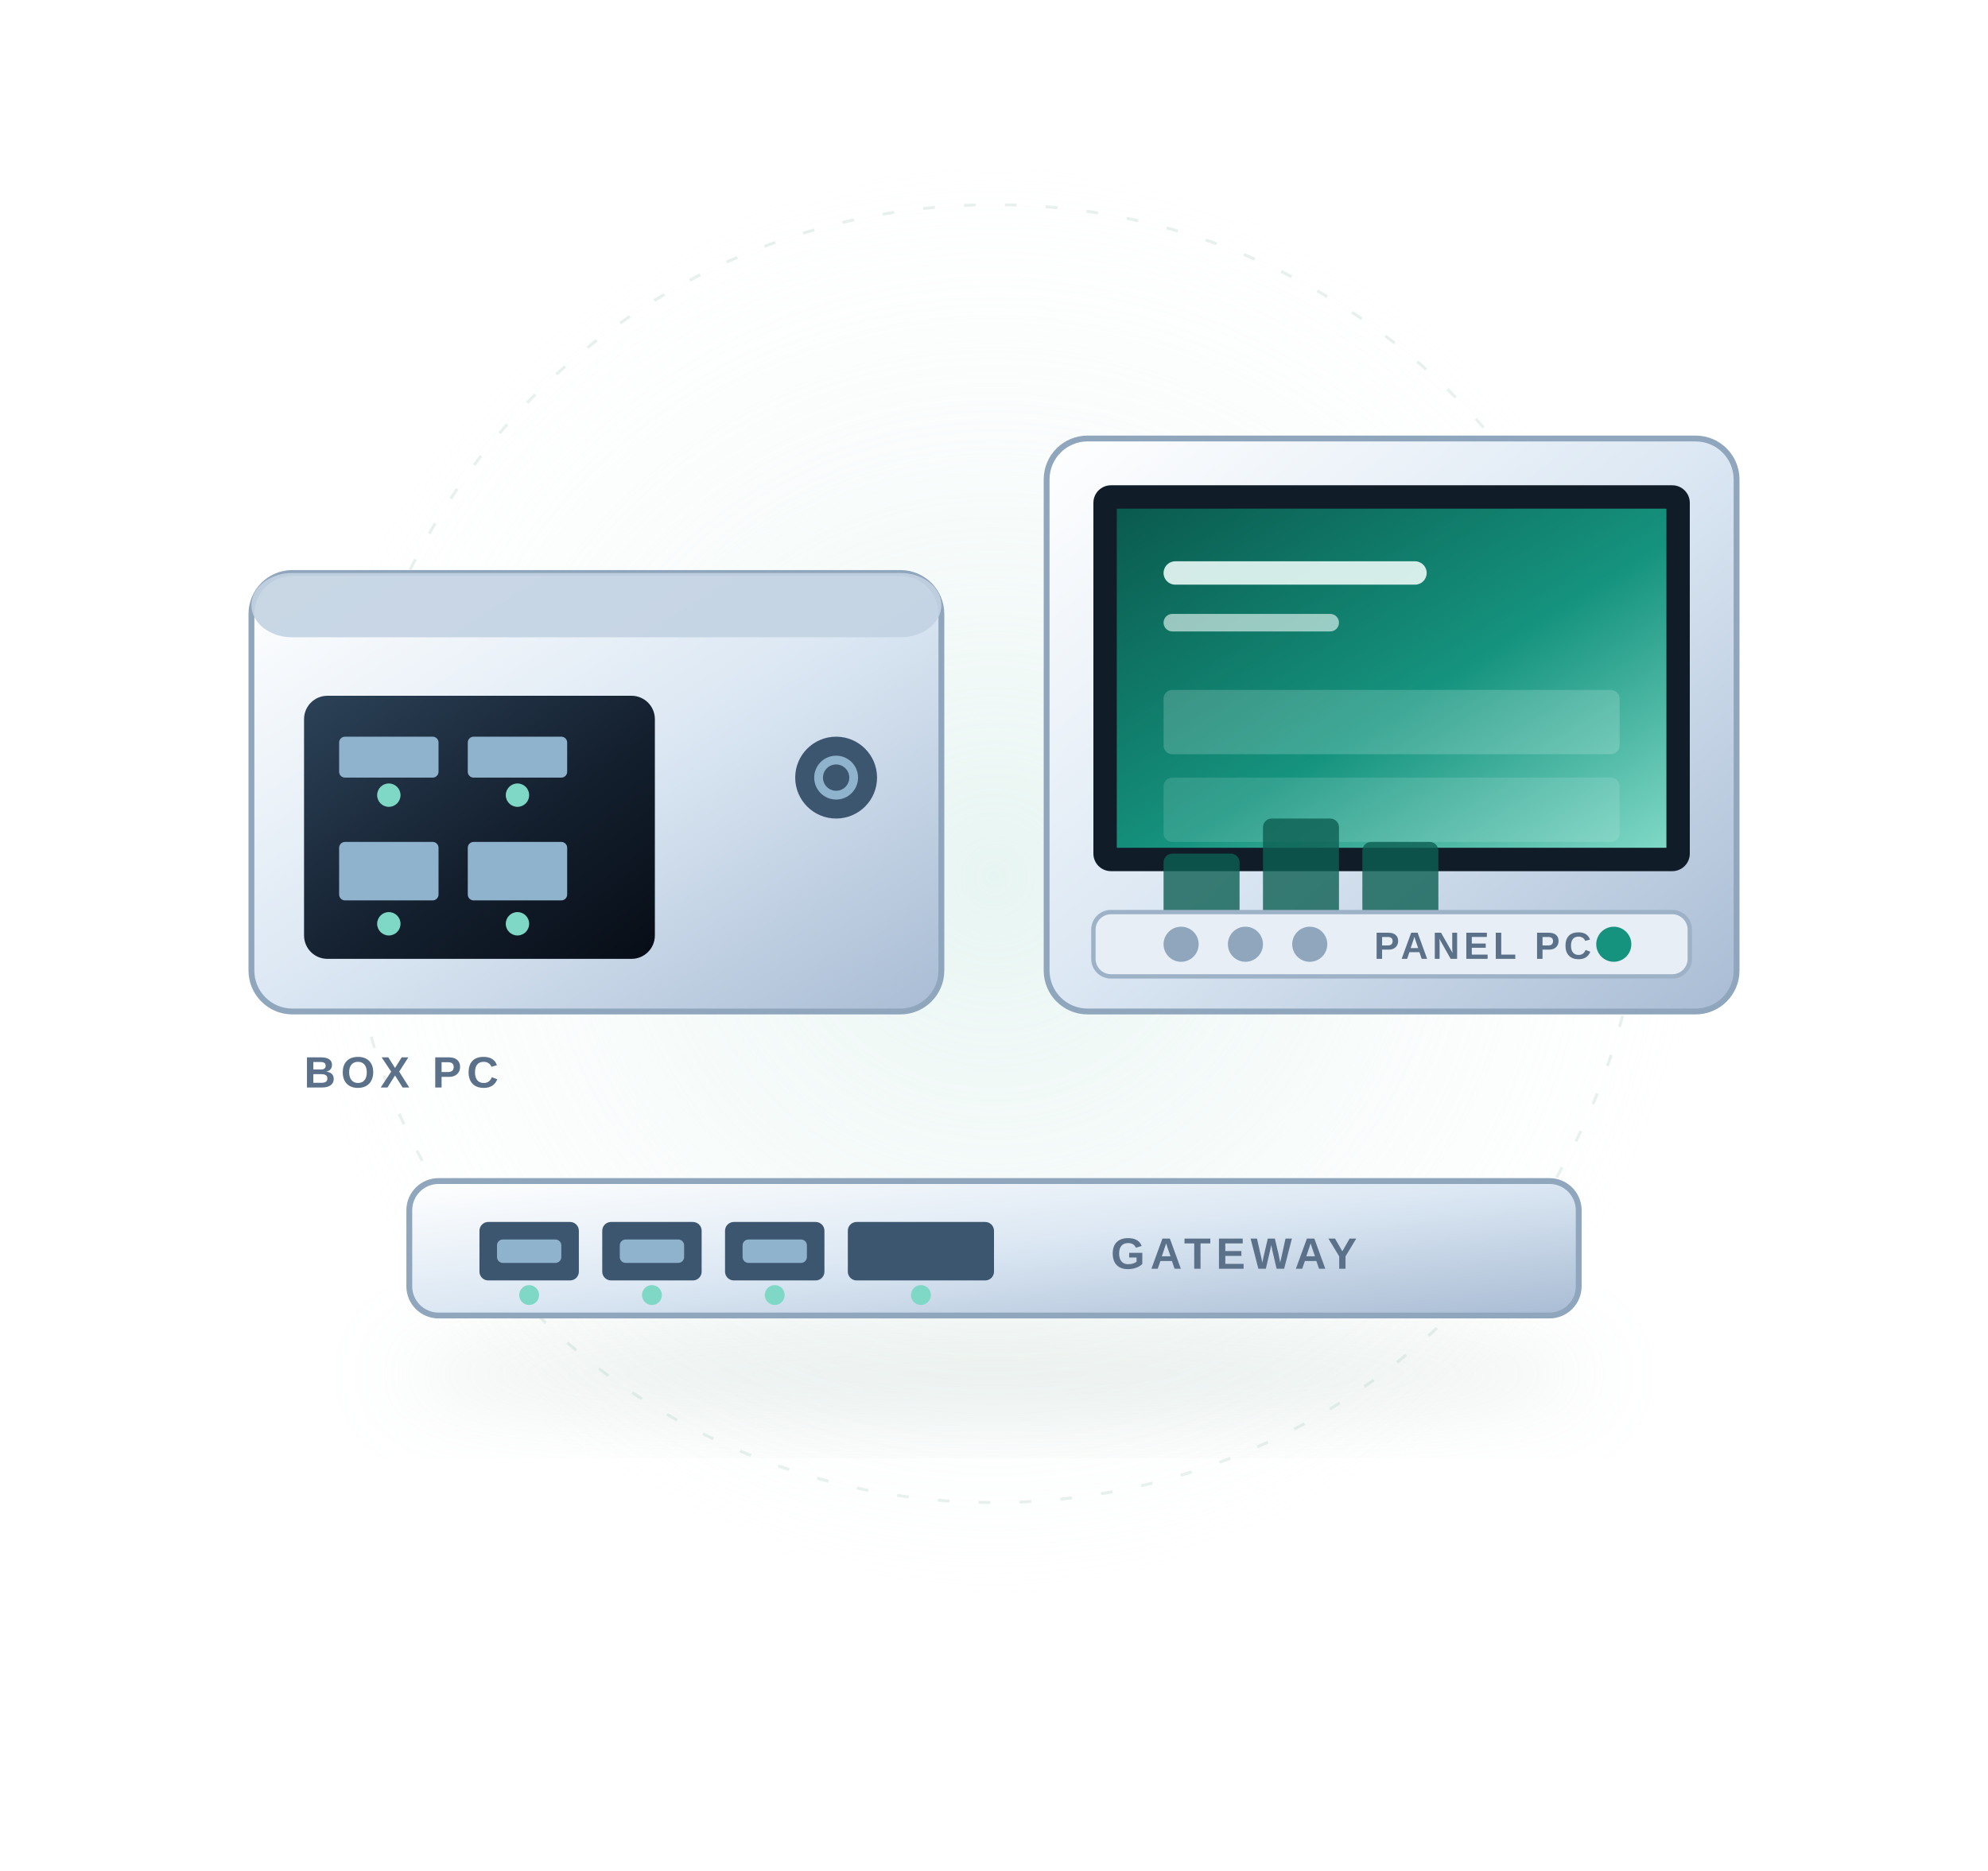
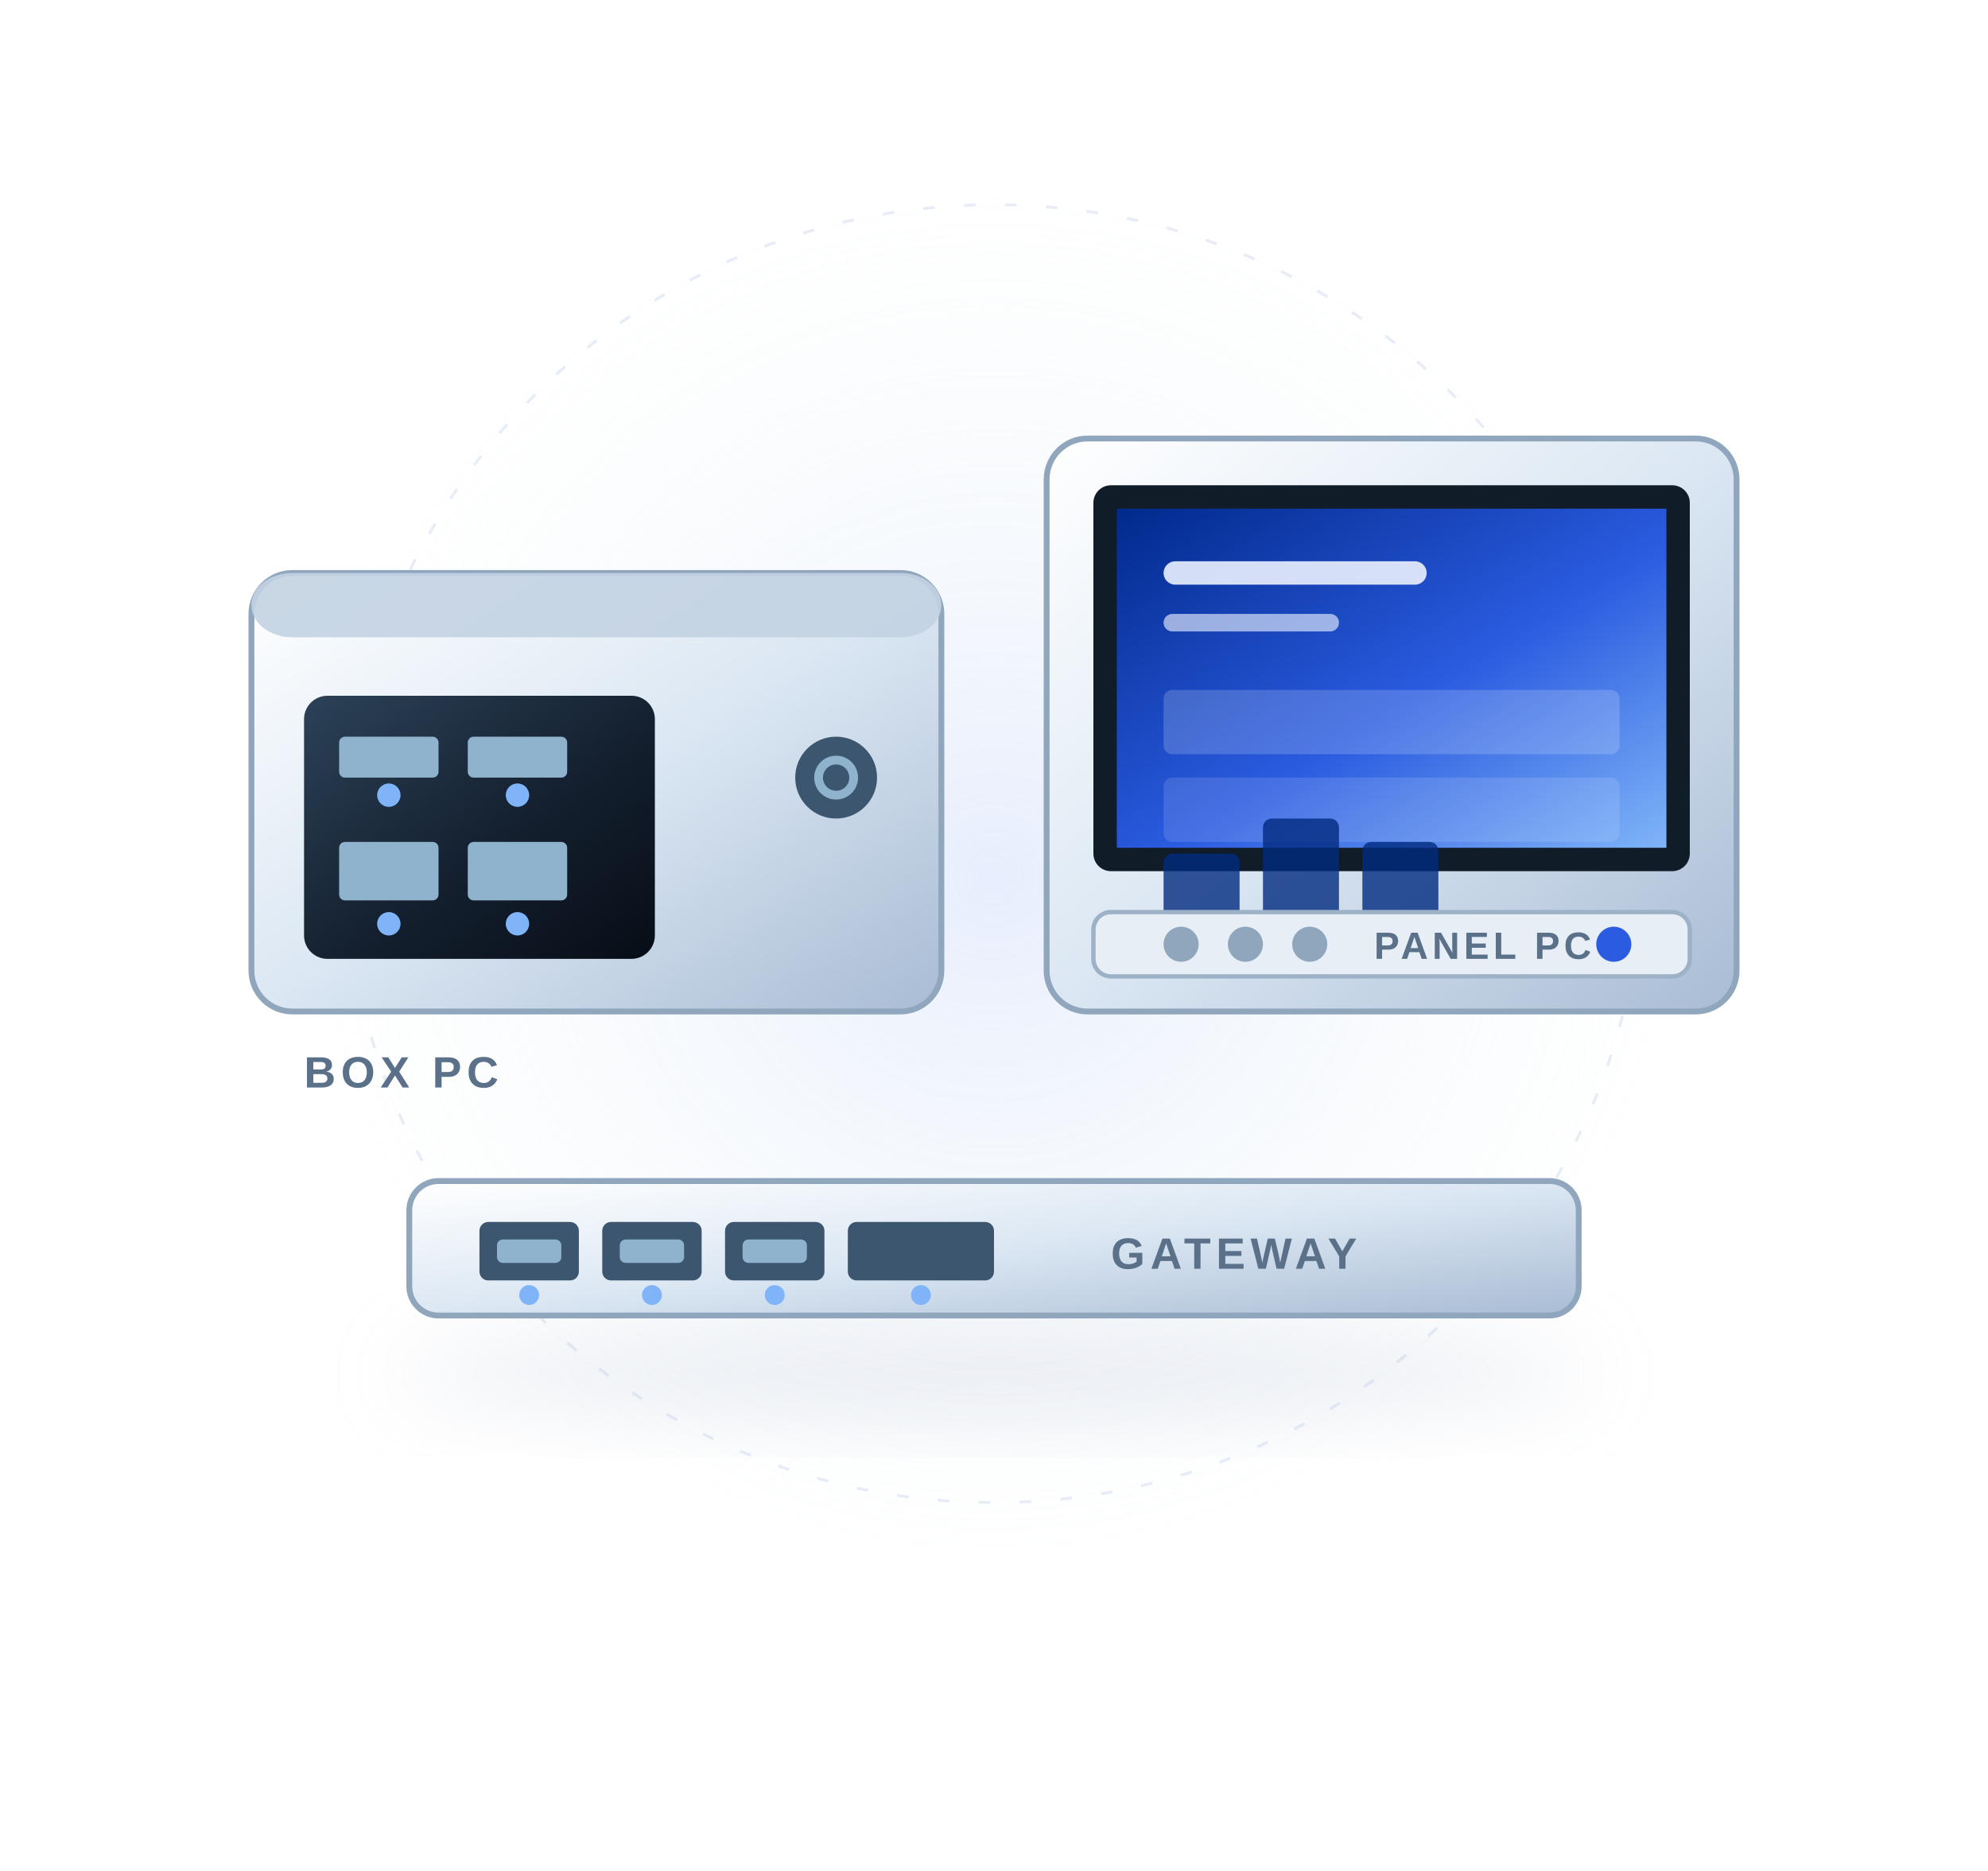
<svg xmlns="http://www.w3.org/2000/svg" role="img" viewBox="0 0 680 640" width="680" height="640">
  <defs>
    <linearGradient id="hsShell" x1="0" y1="0" x2="1" y2="1">
      <stop stop-color="#ffffff" />
      <stop offset=".5" stop-color="#dbe7f3" />
      <stop offset="1" stop-color="#a9bcd4" />
    </linearGradient>
    <linearGradient id="hsDark" x1="0" y1="0" x2="1" y2="1">
      <stop stop-color="#2c4258" />
      <stop offset=".55" stop-color="#14202f" />
      <stop offset="1" stop-color="#070d16" />
    </linearGradient>
    <linearGradient id="hsAccent" x1="0" y1="0" x2="1" y2="1">
-       <stop stop-color="#0a5a4e" />
-       <stop offset=".55" stop-color="#15937e" />
-       <stop offset="1" stop-color="#7fd8c6" />
+       <stop stop-color="#012a8c" />
+       <stop offset=".55" stop-color="#2b5be0" />
+       <stop offset="1" stop-color="#7fb4f8" />
    </linearGradient>
    <radialGradient id="hsHalo">
-       <stop stop-color="#cdeae3" stop-opacity=".8" />
+       <stop stop-color="#cddbfa" stop-opacity=".8" />
      <stop offset="1" stop-color="#eef7f5" stop-opacity="0" />
    </radialGradient>
    <filter id="hsShadow" x="-40%" y="-40%" width="180%" height="180%">
      <feGaussianBlur stdDeviation="14" />
    </filter>
  </defs>
  <circle cx="340" cy="300" r="250" fill="url(#hsHalo)" opacity=".6" />
-   <circle cx="340" cy="292" r="222" stroke="#bcd8d0" stroke-dasharray="4 10" stroke-opacity=".34" fill="none" />
-   <ellipse cx="340" cy="470" rx="204" ry="16" fill="#9fb8b0" opacity=".2" filter="url(#hsShadow)" />
+   <circle cx="340" cy="292" r="222" stroke="#bccbe8" stroke-dasharray="4 10" stroke-opacity=".34" fill="none" />
+   <ellipse cx="340" cy="470" rx="204" ry="16" fill="#a2afc9" opacity=".2" filter="url(#hsShadow)" />
  <rect x="86" y="196" width="236" height="150" rx="14" fill="url(#hsShell)" stroke="#8fa6bd" stroke-width="2" />
  <rect x="86" y="196" width="236" height="22" rx="14" fill="#c3d3e2" opacity=".9" />
  <rect x="104" y="238" width="120" height="90" rx="8" fill="url(#hsDark)" />
  <g fill="#8fb3cc">
    <rect x="116" y="252" width="34" height="14" rx="2" />
    <rect x="160" y="252" width="34" height="14" rx="2" />
    <rect x="116" y="288" width="34" height="20" rx="2" />
    <rect x="160" y="288" width="34" height="20" rx="2" />
  </g>
-   <g fill="#7fd8c6">
+   <g fill="#7fb4f8">
    <circle cx="133" cy="272" r="4" />
    <circle cx="177" cy="272" r="4" />
    <circle cx="133" cy="316" r="4" />
    <circle cx="177" cy="316" r="4" />
  </g>
  <circle cx="286" cy="266" r="14" fill="#3d5670" />
  <circle cx="286" cy="266" r="6" fill="none" stroke="#8fb3cc" stroke-width="3" />
  <text x="104" y="372" fill="#5b7189" font-family="Arial,sans-serif" font-size="15" font-weight="700" letter-spacing="1.8">BOX PC</text>
  <rect x="358" y="150" width="236" height="196" rx="14" fill="url(#hsShell)" stroke="#8fa6bd" stroke-width="2" />
  <rect x="374" y="166" width="204" height="132" rx="6" fill="#101c28" />
  <rect x="382" y="174" width="188" height="116" fill="url(#hsAccent)" />
-   <g fill="#eafaf6" opacity=".9">
+   <g fill="#eaf1ff" opacity=".9">
    <rect x="398" y="192" width="90" height="8" rx="4" />
    <rect x="398" y="210" width="60" height="6" rx="3" opacity=".7" />
    <rect x="398" y="236" width="156" height="22" rx="3" opacity=".22" />
    <rect x="398" y="266" width="156" height="22" rx="3" opacity=".16" />
  </g>
-   <g fill="#0d5f52" opacity=".8">
+   <g fill="#012a80" opacity=".8">
    <rect x="398" y="292" width="26" height="30" rx="3" />
    <rect x="432" y="280" width="26" height="42" rx="3" />
    <rect x="466" y="288" width="26" height="34" rx="3" />
  </g>
  <rect x="374" y="312" width="204" height="22" rx="6" fill="#e7eef6" stroke="#9db2c7" stroke-width="1.5" />
  <g fill="#8fa6bd">
    <circle cx="404" cy="323" r="6" />
    <circle cx="426" cy="323" r="6" />
    <circle cx="448" cy="323" r="6" />
  </g>
-   <g fill="#15937e">
+   <g fill="#2b5be0">
    <circle cx="552" cy="323" r="6" />
  </g>
  <text x="470" y="328" fill="#5b7189" font-family="Arial,sans-serif" font-size="13" font-weight="700" letter-spacing="1.4">PANEL PC</text>
  <rect x="140" y="404" width="400" height="46" rx="10" fill="url(#hsShell)" stroke="#8fa6bd" stroke-width="2" />
  <g fill="#3d5670">
    <rect x="164" y="418" width="34" height="20" rx="3" />
    <rect x="206" y="418" width="34" height="20" rx="3" />
    <rect x="248" y="418" width="34" height="20" rx="3" />
    <rect x="290" y="418" width="50" height="20" rx="3" />
  </g>
  <g fill="#8fb3cc">
    <rect x="170" y="424" width="22" height="8" rx="2" />
    <rect x="212" y="424" width="22" height="8" rx="2" />
    <rect x="254" y="424" width="22" height="8" rx="2" />
  </g>
-   <g fill="#7fd8c6">
+   <g fill="#7fb4f8">
    <circle cx="181" cy="443" r="3.4" />
    <circle cx="223" cy="443" r="3.4" />
    <circle cx="265" cy="443" r="3.4" />
    <circle cx="315" cy="443" r="3.4" />
  </g>
  <text x="380" y="434" fill="#5b7189" font-family="Arial,sans-serif" font-size="15" font-weight="700" letter-spacing="1.8">GATEWAY</text>
</svg>
